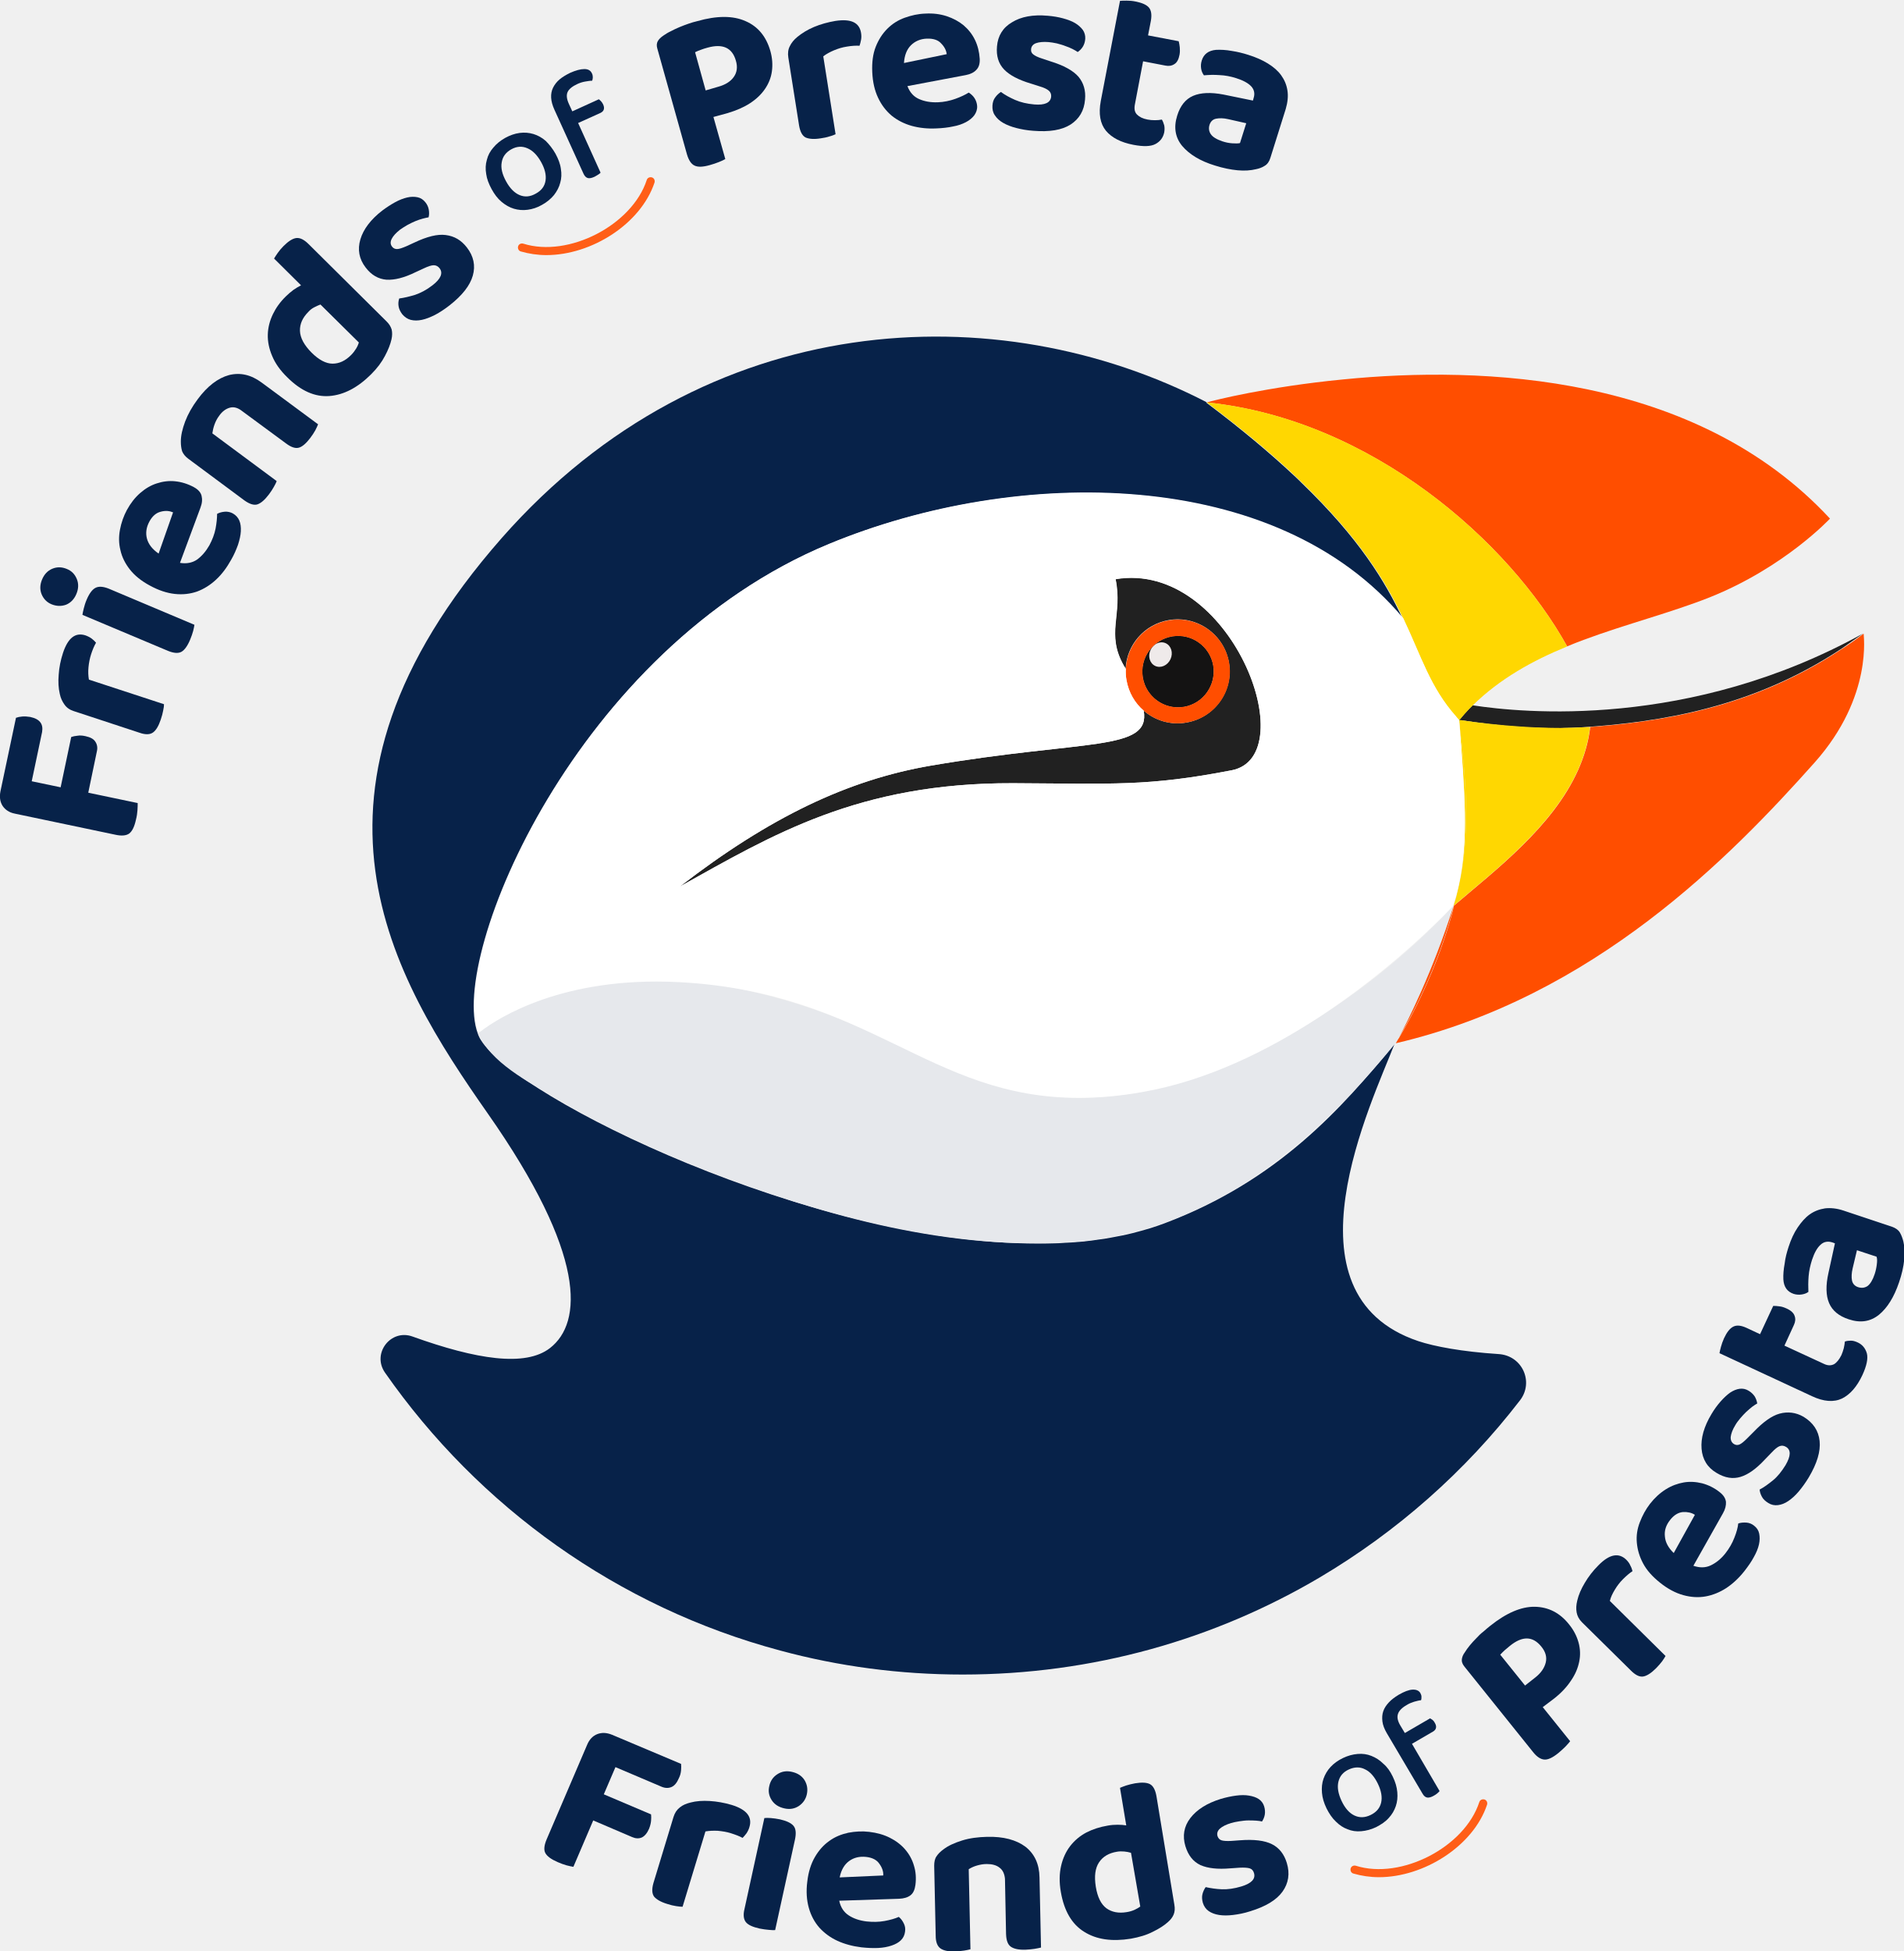
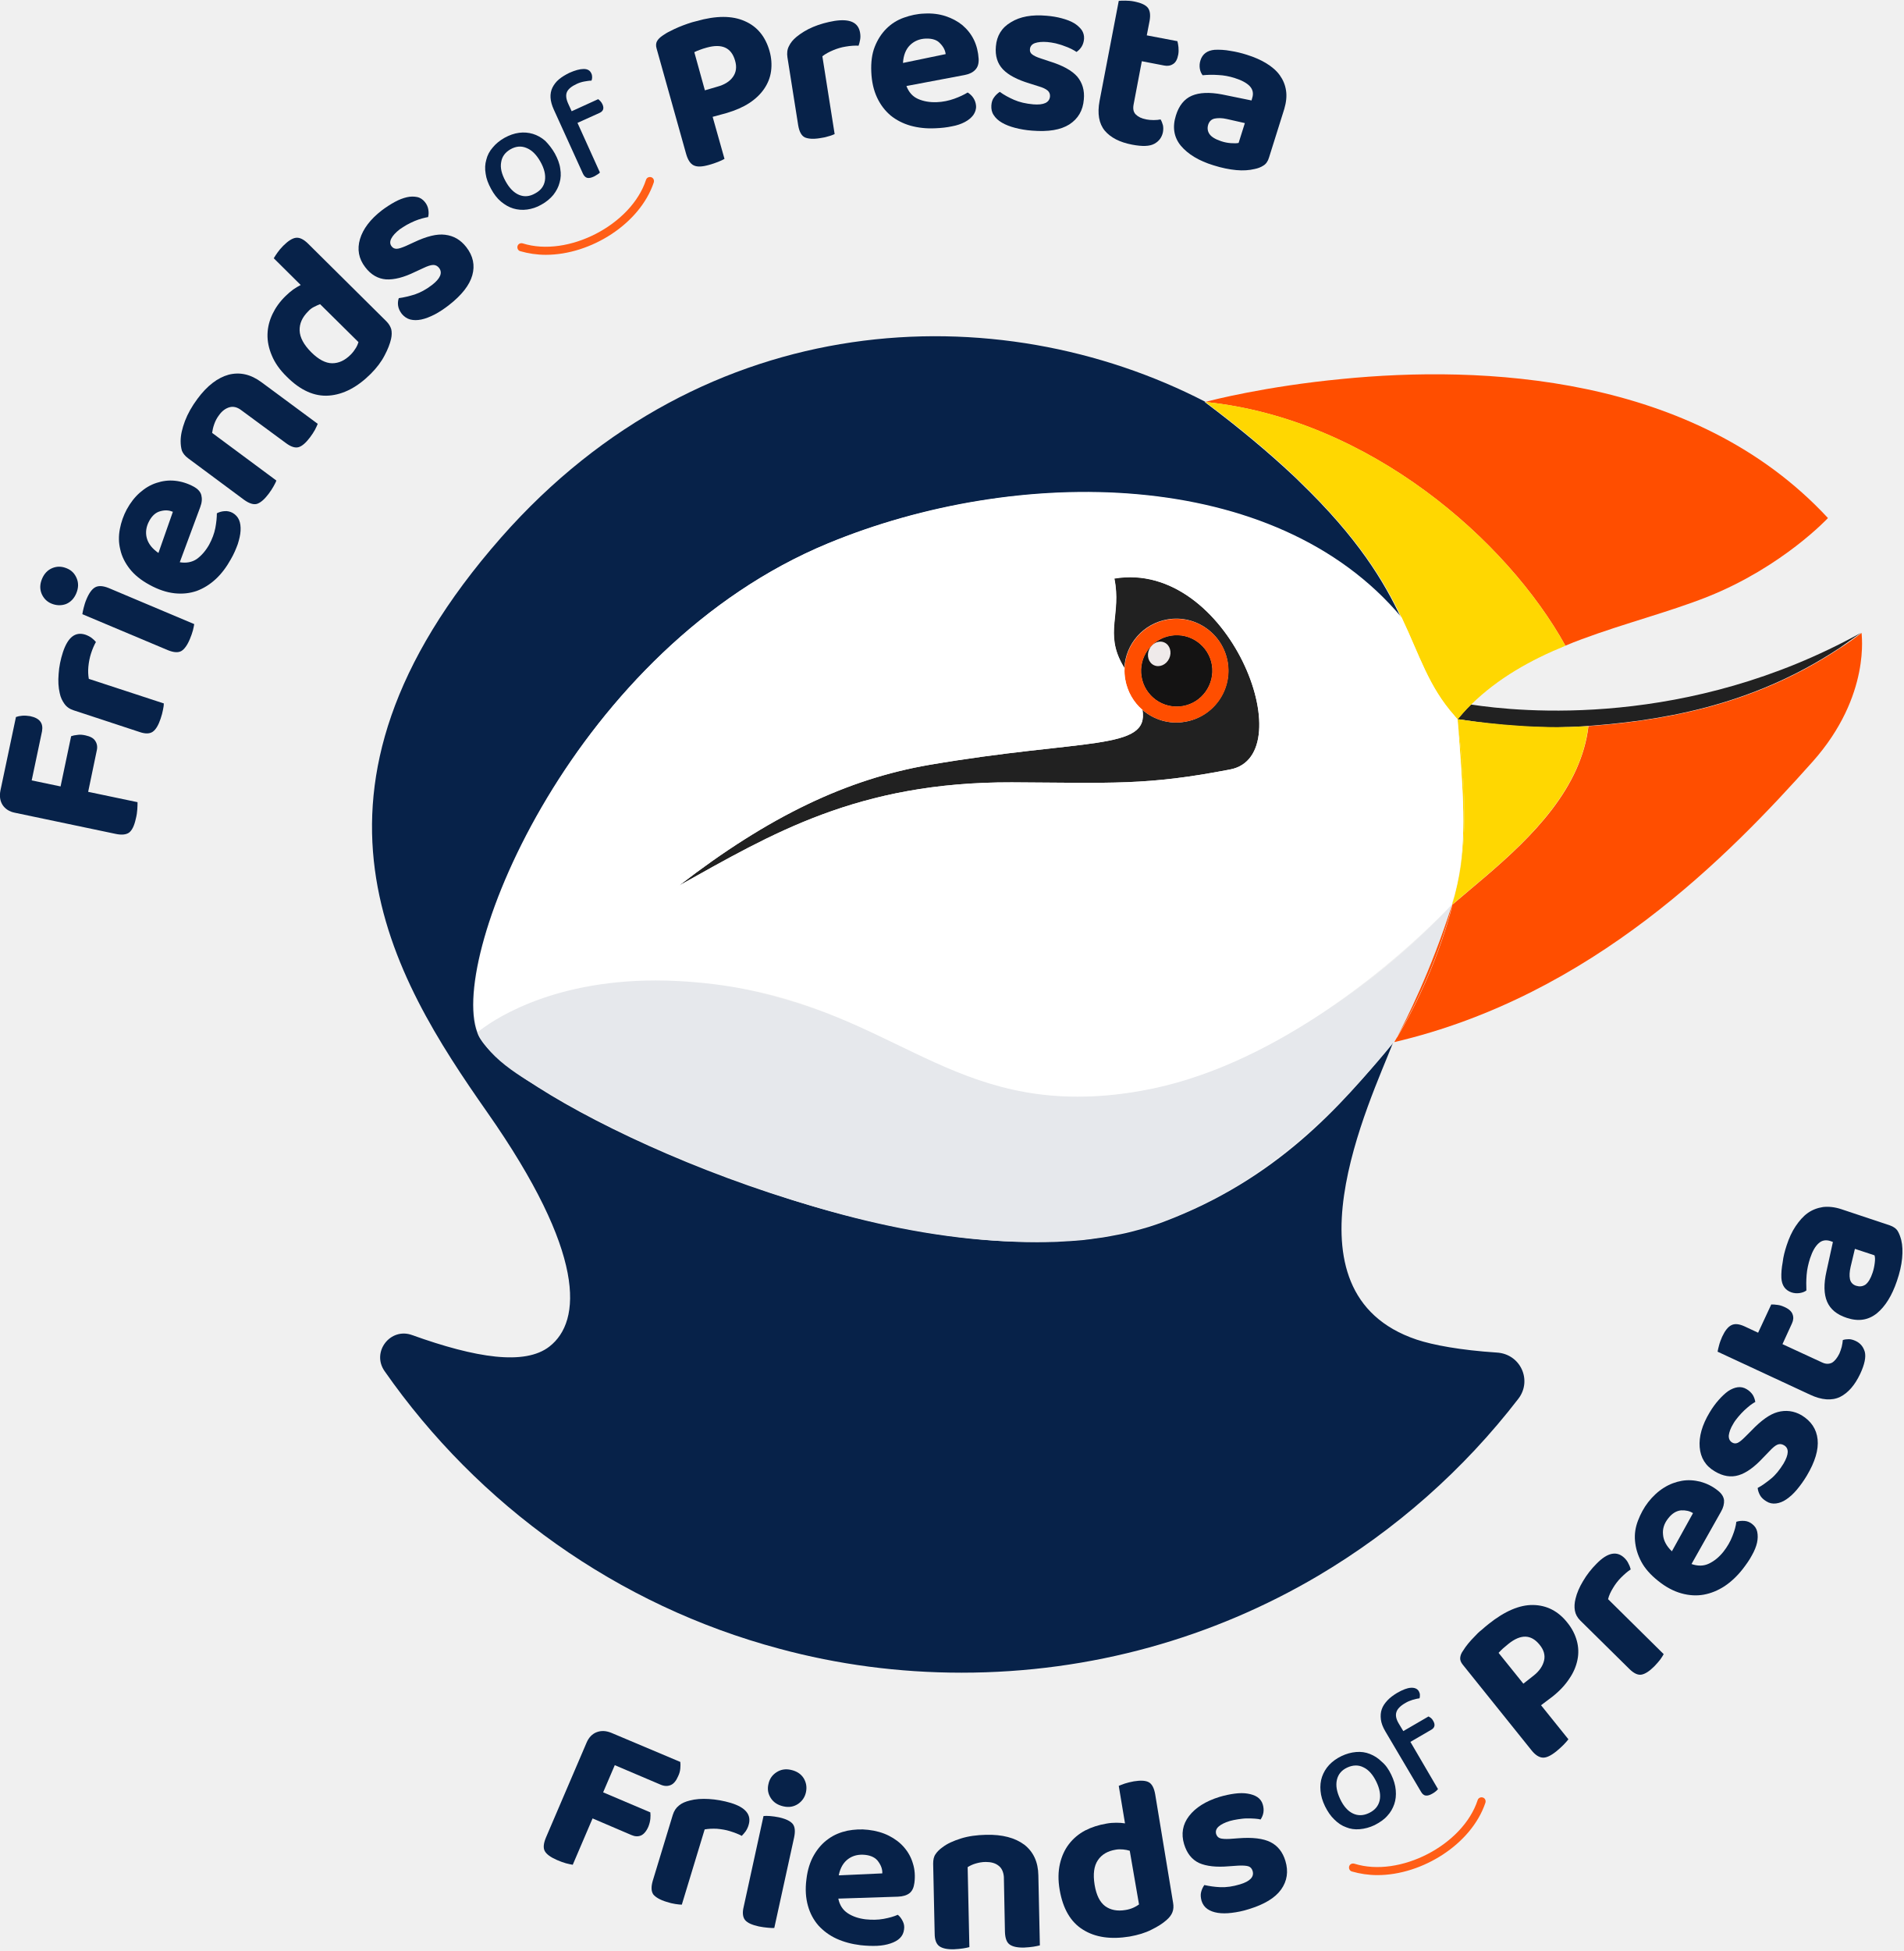
- <svg xmlns="http://www.w3.org/2000/svg" version="1.1" id="Calque_1" x="0px" y="0px" viewBox="0 0 882 904" enable-background="new 0 0 882 904" xml:space="preserve">
+ <svg xmlns="http://www.w3.org/2000/svg" version="1.1" id="Calque_1" x="0px" y="0px" viewBox="0 0 883 905" enable-background="new 0 0 883 905" xml:space="preserve">
  <path fill="#072249" d="M315.6,817.3c0.1,0.8,0.1,1.8,0,3c-0.1,1.2-0.4,2.4-1,3.6c-0.9,2.1-2,3.5-3.4,4.1c-1.4,0.6-2.9,0.6-4.6-0.1  l-21.4-9.1l-5.4,12.6l21.9,9.3c0.1,0.9,0.1,1.9,0,3c-0.1,1.1-0.4,2.3-0.9,3.6c-0.9,2.1-2.1,3.5-3.4,4.1c-1.4,0.6-2.9,0.5-4.5-0.2  l-18-7.7l-9.2,21.5c-0.8-0.1-1.9-0.4-3.2-0.7c-1.4-0.4-2.7-0.9-4.1-1.5c-3-1.3-4.9-2.7-5.7-4.2s-0.5-3.7,0.6-6.3l18.8-43.9  c1-2.4,2.6-4.1,4.7-4.9c2.1-0.8,4.3-0.7,6.8,0.3L315.6,817.3z" />
  <path fill="#072249" d="M316.3,883.5c-0.7,0-1.7-0.1-3-0.3c-1.3-0.2-2.6-0.5-4.1-1c-3-0.9-5-2.1-6.1-3.4c-1-1.4-1.1-3.5-0.3-6.3  l9.3-30.6c0.6-1.9,1.5-3.3,2.9-4.4c1.3-1.1,3-1.8,5-2.3c2.6-0.7,5.6-0.9,8.9-0.7c3.3,0.2,6.7,0.8,10.1,1.8c6.9,2.1,9.7,5.5,8.3,10.2  c-0.3,1.1-0.8,2.1-1.4,3c-0.6,0.8-1.2,1.5-1.8,2.1c-1.4-0.8-3.3-1.5-5.5-2.2c-1.9-0.6-3.9-0.9-6-1.1c-2.1-0.1-4,0-5.7,0.3  L316.3,883.5z" />
  <path fill="#072249" d="M359.2,894.3c-0.7,0.1-1.7,0-3-0.1s-2.6-0.3-4.2-0.6c-3.1-0.7-5.2-1.6-6.3-2.9s-1.4-3.4-0.7-6.2l9.2-42.1  c0.7-0.1,1.7-0.1,3,0c1.3,0.1,2.7,0.3,4.2,0.6c3.1,0.7,5.2,1.7,6.3,3s1.3,3.4,0.7,6.3L359.2,894.3z M356.5,827.5  c0.5-2.3,1.7-4.1,3.7-5.4c2-1.3,4.2-1.7,6.8-1.1c2.6,0.6,4.5,1.8,5.8,3.8c1.2,2,1.6,4.1,1.1,6.5c-0.5,2.4-1.8,4.2-3.7,5.5  c-2,1.3-4.2,1.7-6.8,1.1c-2.6-0.6-4.5-1.8-5.8-3.8C356.3,832.1,355.9,829.9,356.5,827.5z" />
  <path fill="#072249" d="M388.9,880.7c0.6,3,2.1,5.3,4.4,6.8c2.3,1.5,5,2.4,8.2,2.8c2.9,0.3,5.7,0.3,8.4-0.2s4.8-1.1,6.6-1.9  c1,0.8,1.7,1.8,2.3,3c0.6,1.2,0.8,2.4,0.6,3.8c-0.2,1.6-0.8,2.9-1.9,4c-1.1,1.1-2.6,1.9-4.4,2.5s-3.9,1-6.2,1.1  c-2.4,0.1-4.9,0-7.7-0.3c-4.1-0.5-7.8-1.5-11.1-3c-3.3-1.5-6.1-3.6-8.4-6.1c-2.2-2.5-3.9-5.6-4.9-9.2c-1-3.6-1.3-7.6-0.7-12.2  c0.5-4.4,1.7-8.2,3.5-11.3c1.8-3.1,4-5.6,6.7-7.5c2.6-1.9,5.6-3.1,8.8-3.8c3.2-0.6,6.4-0.8,9.7-0.4c3.5,0.4,6.7,1.3,9.5,2.7  c2.8,1.4,5.2,3.2,7.1,5.4c1.9,2.2,3.3,4.7,4.1,7.5c0.9,2.8,1.1,5.9,0.7,9c-0.3,2.2-1,3.8-2.3,4.8c-1.3,1-3.1,1.5-5.3,1.6  L388.9,880.7z M401.3,860.4c-3-0.3-5.6,0.3-7.8,1.9c-2.2,1.6-3.7,4.1-4.4,7.6l20.2-0.9c0.1-1.8-0.5-3.6-1.8-5.4  C406.3,861.8,404.2,860.7,401.3,860.4z" />
  <path fill="#072249" d="M463.2,865.4c-1.5-1.2-3.5-1.7-5.9-1.7c-1.7,0-3.2,0.3-4.6,0.7c-1.4,0.4-2.7,1-3.8,1.7l0.8,37.1  c-0.7,0.2-1.7,0.4-2.9,0.6c-1.3,0.2-2.6,0.3-4.2,0.4c-3.1,0.1-5.4-0.4-6.8-1.4c-1.4-1-2.2-2.9-2.2-5.9l-0.7-32.4  c0-1.8,0.3-3.3,1.1-4.4c0.7-1.1,1.8-2.2,3.2-3.2c2.2-1.7,5.1-3,8.6-4.1c3.5-1.1,7.4-1.6,11.6-1.7c7.6-0.2,13.5,1.4,17.8,4.6  c4.2,3.3,6.4,8,6.5,14.2l0.7,32.5c-0.8,0.2-1.8,0.4-3,0.6s-2.6,0.3-4.2,0.4c-3.1,0.1-5.4-0.4-6.8-1.4c-1.4-1-2.1-2.9-2.2-5.9  l-0.5-25.5C465.5,868.3,464.7,866.5,463.2,865.4z" />
  <path fill="#072249" d="M513.3,845.9c1.6-0.3,3.1-0.4,4.6-0.4c1.5,0,2.8,0.1,4,0.3l-2.9-17.4c0.7-0.3,1.7-0.7,2.9-1.1  c1.2-0.4,2.6-0.7,4.1-1c3.1-0.5,5.4-0.4,6.9,0.4c1.5,0.8,2.5,2.7,3,5.6l8.3,50.3c0.3,1.7,0.2,3.1-0.3,4.4c-0.5,1.3-1.4,2.5-2.8,3.7  c-1.7,1.5-4,3-6.9,4.4c-2.9,1.5-6.3,2.5-10.2,3.2c-8.7,1.4-15.9,0.4-21.6-3.2c-5.7-3.5-9.3-9.7-10.8-18.4c-0.8-4.5-0.7-8.6,0.1-12.1  c0.8-3.5,2.2-6.6,4.2-9.2c2-2.6,4.5-4.7,7.5-6.3C506.3,847.6,509.7,846.5,513.3,845.9z M524.1,858.5c-1-0.3-2-0.5-3.1-0.6  c-1.1-0.1-2.3-0.1-3.4,0.1c-3.7,0.6-6.5,2.2-8.3,4.9s-2.3,6.4-1.5,11.4c0.8,4.8,2.4,8,4.9,9.9c2.5,1.8,5.6,2.4,9.3,1.8  c1.4-0.2,2.7-0.6,3.8-1.1c1.1-0.5,1.9-1,2.6-1.5L524.1,858.5z" />
  <path fill="#072249" d="M596.3,863.2c1.5,4.9,0.8,9.4-2,13.3c-2.8,3.9-7.8,6.9-15,9.1c-2.8,0.9-5.4,1.4-7.9,1.7  c-2.4,0.3-4.6,0.3-6.5,0c-1.9-0.3-3.5-0.9-4.8-1.8s-2.2-2.2-2.7-3.8c-0.4-1.5-0.5-2.8-0.2-4c0.3-1.2,0.8-2.3,1.5-3.3  c2.3,0.5,4.8,0.9,7.5,1c2.7,0.1,5.7-0.3,9-1.3c4.7-1.4,6.7-3.5,5.9-6.2c-0.3-1.1-1-1.9-2-2.2c-1-0.3-2.6-0.4-4.7-0.3l-4.3,0.3  c-5.8,0.5-10.4,0-13.8-1.5c-3.4-1.6-5.7-4.5-7-8.8c-1.4-4.7-0.7-9.1,2.3-13c3-3.9,7.7-6.9,14.2-8.9c2.4-0.7,4.7-1.2,7-1.5  c2.2-0.3,4.3-0.3,6,0c1.8,0.3,3.3,0.8,4.5,1.6c1.2,0.8,2.1,2,2.5,3.4c0.4,1.3,0.5,2.6,0.3,3.8c-0.2,1.2-0.7,2.3-1.3,3.2  c-0.6-0.2-1.5-0.3-2.7-0.4c-1.2-0.1-2.4-0.1-3.7-0.1c-1.3,0-2.7,0.2-4.1,0.4c-1.4,0.2-2.7,0.5-3.8,0.8c-2.3,0.7-4.1,1.6-5.2,2.6  c-1.1,1-1.5,2.2-1.1,3.5c0.3,0.9,0.9,1.6,1.8,1.9c0.9,0.3,2.4,0.4,4.5,0.3l4.1-0.3c6.5-0.5,11.4,0.1,14.8,1.8  S595.1,859.2,596.3,863.2z" />
  <path fill="#072249" d="M645.4,823.2c1.2,2.5,1.9,4.8,2.1,7.2c0.2,2.3,0,4.5-0.7,6.5c-0.7,2-1.7,3.8-3.3,5.5c-1.5,1.7-3.5,3-5.8,4.2  c-2.3,1.1-4.6,1.7-6.9,1.9c-2.3,0.2-4.4-0.1-6.3-0.9c-2-0.7-3.8-1.9-5.5-3.6c-1.7-1.6-3.1-3.7-4.3-6.1c-1.2-2.5-1.9-4.8-2.1-7.2  c-0.2-2.3,0-4.5,0.7-6.5c0.7-2,1.8-3.9,3.3-5.5s3.4-3,5.7-4.1c2.3-1.1,4.5-1.7,6.8-1.9c2.3-0.2,4.4,0.1,6.4,0.9  c2,0.8,3.8,1.9,5.5,3.6C642.8,818.7,644.2,820.7,645.4,823.2z M625,819.9c-2.6,1.2-4.2,3.1-4.8,5.7c-0.6,2.6-0.1,5.5,1.5,8.9  c1.6,3.4,3.6,5.6,5.9,6.7c2.3,1.1,4.8,1.1,7.5-0.2c2.7-1.3,4.3-3.2,4.9-5.7c0.6-2.5,0.1-5.5-1.5-8.8c-1.6-3.3-3.6-5.6-6-6.7  C630.2,818.6,627.6,818.7,625,819.9z" />
  <path fill="#072249" d="M651,803l11.7-6.8c0.3,0.2,0.7,0.4,1.1,0.7c0.4,0.3,0.8,0.8,1.1,1.4c1,1.7,0.7,3.1-0.8,4l-9.8,5.7l12.8,21.9  c-0.2,0.3-0.6,0.6-1,1c-0.5,0.4-1,0.8-1.6,1.1c-1.2,0.7-2.2,1-3.1,0.9c-0.8-0.1-1.6-0.7-2.2-1.8L642.6,803c-1.1-1.9-1.8-3.7-2-5.4  c-0.2-1.7-0.1-3.3,0.4-4.7c0.5-1.5,1.4-2.8,2.6-4.1c1.2-1.3,2.7-2.4,4.5-3.5c2.6-1.5,4.7-2.3,6.4-2.4c1.7-0.1,3,0.4,3.7,1.6  c0.3,0.6,0.5,1.1,0.5,1.7c0,0.6,0,1.1-0.2,1.6c-1,0.1-2.1,0.4-3.2,0.7c-1.2,0.4-2.3,0.8-3.4,1.5c-2.3,1.3-3.7,2.8-4.1,4.2  c-0.5,1.5-0.1,3.3,1.1,5.3L651,803z" />
  <path fill="#072249" d="M714.9,791l12.7,15.8c-0.5,0.6-1.2,1.5-2.2,2.5c-1,1-2.1,2-3.3,3c-2.6,2.1-4.7,3.1-6.4,3  c-1.7-0.1-3.5-1.2-5.3-3.5l-31.8-39.6c-0.9-1.1-1.3-2.2-1.2-3.2c0.1-1.1,0.5-2.2,1.4-3.4c0.6-1,1.4-2.1,2.3-3.2  c0.9-1.1,1.9-2.2,3-3.3c1-1.1,2.1-2.2,3.3-3.1c1.1-1,2.2-1.9,3.2-2.7c7.4-5.9,14.3-8.9,20.6-8.8c6.3,0.1,11.7,2.8,16,8.3  c2.1,2.6,3.5,5.4,4.3,8.3s0.9,5.9,0.3,8.8c-0.6,3-1.8,5.9-3.8,8.8c-1.9,2.9-4.5,5.7-7.8,8.3L714.9,791z M711.4,777.3  c2.7-2.1,4.3-4.5,4.9-7c0.6-2.5-0.1-5-2.1-7.4c-3.9-4.8-8.7-5-14.5-0.3c-1,0.8-1.8,1.5-2.5,2.1c-0.7,0.6-1.3,1.3-2,2l11.5,14.3  L711.4,777.3z" />
  <path fill="#072249" d="M771.8,767.3c-0.3,0.6-0.9,1.5-1.6,2.5c-0.8,1-1.7,2.1-2.8,3.2c-2.2,2.2-4.2,3.5-5.9,3.8  c-1.7,0.3-3.6-0.6-5.7-2.7l-22.7-22.4c-1.4-1.4-2.2-2.9-2.5-4.6c-0.3-1.7-0.2-3.5,0.3-5.5c0.6-2.6,1.8-5.4,3.5-8.2  c1.7-2.9,3.8-5.6,6.3-8.1c5.1-5.2,9.4-6,12.9-2.6c0.8,0.8,1.5,1.7,1.9,2.7c0.5,0.9,0.8,1.8,1,2.6c-1.4,0.9-2.9,2.2-4.5,3.8  c-1.4,1.4-2.7,3.1-3.7,4.8c-1.1,1.8-1.9,3.5-2.3,5.2L771.8,767.3z" />
  <path fill="#072249" d="M784.7,725.5c2.9,1,5.6,1,8.1-0.2c2.5-1.2,4.7-3,6.7-5.5c1.8-2.3,3.2-4.7,4.2-7.3c1-2.5,1.6-4.7,1.8-6.6  c1.2-0.4,2.5-0.5,3.8-0.4c1.3,0.1,2.5,0.6,3.5,1.4c1.3,1,2.1,2.2,2.4,3.7c0.3,1.5,0.3,3.2-0.1,5c-0.4,1.8-1.2,3.8-2.4,5.9  c-1.1,2.1-2.6,4.2-4.3,6.4c-2.5,3.2-5.4,5.9-8.4,7.9c-3.1,2-6.3,3.3-9.6,3.9c-3.3,0.6-6.8,0.4-10.4-0.6c-3.6-1-7.2-2.9-10.8-5.8  c-3.5-2.8-6.1-5.7-7.8-8.9c-1.7-3.2-2.6-6.3-2.9-9.6s0.2-6.4,1.4-9.5s2.7-5.9,4.7-8.5c2.2-2.8,4.6-5,7.3-6.7  c2.7-1.7,5.5-2.7,8.3-3.2c2.9-0.5,5.7-0.3,8.6,0.4c2.9,0.8,5.6,2.1,8.1,4.1c1.8,1.4,2.7,2.9,2.9,4.5c0.1,1.6-0.3,3.4-1.4,5.3  L784.7,725.5z M773.9,704.3c-1.9,2.4-2.7,4.9-2.4,7.6c0.2,2.7,1.6,5.3,4.1,7.7l9.8-17.7c-1.5-1-3.4-1.4-5.5-1.3  C777.7,700.8,775.7,702,773.9,704.3z" />
  <path fill="#072249" d="M835.8,656.5c4.4,2.7,6.9,6.4,7.4,11.2c0.5,4.8-1.2,10.4-5,16.8c-1.5,2.5-3.1,4.7-4.7,6.6  c-1.6,1.9-3.2,3.3-4.8,4.4c-1.6,1.1-3.2,1.7-4.8,1.9c-1.6,0.2-3.1-0.1-4.5-1c-1.3-0.8-2.3-1.7-2.9-2.8c-0.6-1.1-1-2.2-1.1-3.4  c2.1-1.1,4.1-2.6,6.2-4.3c2.1-1.7,4-4.1,5.8-7c2.5-4.3,2.6-7.1,0.2-8.5c-1-0.6-2-0.7-3-0.3c-1,0.4-2.2,1.4-3.7,3l-3,3.1  c-4,4.3-7.7,7-11.3,8.1c-3.6,1.1-7.3,0.5-11.1-1.8c-4.3-2.5-6.6-6.3-7-11.2c-0.4-4.9,1.1-10.3,4.6-16.1c1.3-2.2,2.7-4.1,4.2-5.8  c1.5-1.7,3-3.1,4.4-4.1c1.5-1,3-1.6,4.4-1.8c1.5-0.2,2.9,0.1,4.2,0.9c1.2,0.7,2.1,1.6,2.8,2.6c0.6,1,1,2.1,1.2,3.3  c-0.6,0.3-1.3,0.8-2.3,1.5c-0.9,0.7-1.8,1.5-2.8,2.4c-0.9,0.9-1.9,1.9-2.8,3c-0.9,1.1-1.7,2.1-2.3,3.2c-1.3,2.1-1.9,3.9-2.1,5.4  c-0.1,1.5,0.4,2.6,1.5,3.3c0.8,0.5,1.7,0.6,2.6,0.2c0.9-0.4,2-1.3,3.5-2.8l2.9-2.9c4.5-4.7,8.5-7.6,12.2-8.6  S832.2,654.4,835.8,656.5z" />
  <path fill="#072249" d="M849.9,632.1c1.3-0.8,2.4-2.2,3.4-4.2c0.4-1,0.8-2,1.1-3.2c0.3-1.2,0.4-2.2,0.5-3.1c0.9-0.3,1.8-0.4,2.8-0.4  c1,0,2,0.3,3.1,0.8c2.2,1,3.6,2.7,4.3,5.1c0.6,2.4-0.1,5.8-2.1,10.1c-2.5,5.3-5.6,8.9-9.4,10.8c-3.8,1.8-8.5,1.5-14-1.1L796.8,627  c0.1-0.8,0.4-1.8,0.7-3c0.3-1.2,0.8-2.5,1.4-3.9c1.3-2.8,2.7-4.6,4.3-5.4c1.6-0.8,3.6-0.6,6.2,0.6l6.2,2.9l6.1-13.1  c0.8,0,1.7,0,2.9,0.2c1.1,0.1,2.2,0.5,3.3,1c2,0.9,3.3,2.1,3.7,3.4c0.5,1.3,0.4,2.7-0.3,4.2l-4.4,9.6l18.4,8.5  C847,632.8,848.5,632.8,849.9,632.1z" />
  <path fill="#072249" d="M828.8,577.8c1.1-3.4,2.5-6.5,4.2-9s3.5-4.6,5.6-6.1s4.5-2.4,7.1-2.8c2.6-0.3,5.5,0,8.5,1l22.5,7.5  c1.7,0.6,3,1.5,3.7,2.7c0.7,1.2,1.2,2.6,1.6,4.1c0.6,2.5,0.7,5.3,0.4,8.5c-0.3,3.2-1.1,6.7-2.4,10.5c-2.3,6.8-5.4,11.8-9.3,15  c-4,3.2-8.6,3.9-14,2.1c-4.6-1.5-7.6-4-9.1-7.5c-1.5-3.5-1.6-8.2-0.3-14l3-13.7l-1.1-0.4c-2.1-0.7-4-0.4-5.5,1c-1.6,1.4-2.9,3.7-4,7  c-0.8,2.5-1.4,5.1-1.6,7.7c-0.2,2.6-0.2,5-0.1,7.2c-0.8,0.6-1.8,1-3.1,1.2c-1.3,0.2-2.6,0.1-3.8-0.3c-2.9-1-4.5-3.2-4.7-6.7  c-0.1-2.2,0.1-4.6,0.6-7.3C827.3,582.8,828,580.3,828.8,577.8z M868.7,590.4c0.5-1.5,0.8-2.9,1-4.5c0.2-1.5,0.2-2.7-0.1-3.6l-9.1-3  l-2,8.4c-0.5,2.2-0.6,4.1-0.3,5.6c0.3,1.5,1.3,2.6,2.8,3.1c1.6,0.5,3,0.4,4.4-0.5C866.7,594.9,867.8,593.1,868.7,590.4z" />
  <path fill="#072249" d="M7.4,332.6c0.8-0.3,1.7-0.5,2.9-0.6c1.2-0.1,2.4,0,3.7,0.2c2.3,0.5,3.8,1.3,4.7,2.5c0.9,1.2,1.1,2.7,0.8,4.5  l-4.8,22.8l13.4,2.8l4.9-23.3c0.8-0.3,1.8-0.5,2.9-0.6c1.1-0.2,2.3-0.1,3.7,0.2c2.3,0.5,3.8,1.3,4.6,2.6c0.8,1.2,1.1,2.7,0.7,4.4  l-4,19.2l22.9,4.8c0,0.8,0,1.9-0.1,3.3c-0.1,1.4-0.3,2.9-0.7,4.4c-0.7,3.2-1.7,5.3-3.1,6.4c-1.4,1-3.5,1.2-6.3,0.6L6.9,377  c-2.6-0.5-4.5-1.8-5.7-3.6c-1.2-1.9-1.5-4.1-1-6.7L7.4,332.6z" />
  <path fill="#072249" d="M76,326.3c0,0.7-0.1,1.7-0.4,3c-0.2,1.2-0.6,2.6-1.1,4.1c-1,3-2.2,5-3.6,6c-1.4,1-3.5,1.1-6.3,0.1l-30.4-10  c-1.9-0.6-3.3-1.6-4.3-3c-1-1.4-1.8-3-2.2-5c-0.6-2.6-0.8-5.6-0.5-8.9c0.2-3.3,0.9-6.7,2-10.1c2.3-6.9,5.7-9.6,10.4-8.1  c1.1,0.4,2.1,0.9,2.9,1.5c0.8,0.6,1.5,1.3,2,1.9c-0.8,1.4-1.6,3.2-2.3,5.4c-0.6,1.9-1,3.9-1.2,6c-0.2,2.1-0.1,4,0.2,5.7L76,326.3z" />
  <path fill="#072249" d="M23.9,280c-2.2-0.9-3.7-2.5-4.6-4.6c-0.9-2.2-0.8-4.5,0.2-6.9c1-2.4,2.6-4.1,4.8-5c2.2-0.9,4.4-0.8,6.6,0.1  c2.3,0.9,3.8,2.5,4.7,4.7c0.9,2.2,0.8,4.5-0.2,6.9c-1,2.4-2.6,4.1-4.8,5C28.4,281,26.1,280.9,23.9,280z M90.1,289.5  c-0.1,0.7-0.3,1.7-0.6,2.9c-0.3,1.2-0.8,2.5-1.4,4c-1.2,2.9-2.6,4.8-4,5.6s-3.5,0.7-6.2-0.4l-39.7-16.7c0.1-0.7,0.3-1.7,0.6-2.9  c0.3-1.2,0.7-2.6,1.3-4c1.2-2.9,2.6-4.8,4.1-5.6c1.5-0.8,3.6-0.7,6.3,0.4L90.1,289.5z" />
  <path fill="#072249" d="M83.4,260.8c3,0.5,5.7,0,7.9-1.5c2.2-1.6,4.1-3.8,5.7-6.6c1.4-2.6,2.4-5.2,2.9-7.8c0.5-2.7,0.7-4.9,0.7-6.8  c1.1-0.6,2.3-0.9,3.6-1c1.3-0.1,2.6,0.2,3.7,0.8c1.4,0.8,2.4,1.9,3,3.3c0.6,1.4,0.8,3.1,0.7,5c-0.1,1.9-0.6,4-1.3,6.2  c-0.8,2.2-1.8,4.6-3.2,7c-2,3.6-4.3,6.7-7,9.2c-2.7,2.5-5.6,4.3-8.8,5.5c-3.2,1.1-6.6,1.5-10.3,1.1c-3.7-0.4-7.6-1.7-11.6-3.9  c-3.9-2.1-7-4.6-9.2-7.4c-2.2-2.8-3.7-5.8-4.4-9c-0.8-3.2-0.8-6.3-0.2-9.5c0.6-3.2,1.7-6.3,3.2-9.1c1.7-3.1,3.7-5.7,6.1-7.8  s4.9-3.6,7.7-4.5c2.7-0.9,5.6-1.3,8.5-1c3,0.3,5.9,1.2,8.7,2.7c2,1.1,3.2,2.4,3.6,4c0.4,1.6,0.3,3.4-0.5,5.5L83.4,260.8z   M69.2,241.7c-1.4,2.6-1.8,5.3-1.1,7.9c0.7,2.6,2.5,4.9,5.4,6.9l6.7-19.1c-1.7-0.7-3.5-0.9-5.7-0.3  C72.4,237.6,70.6,239.1,69.2,241.7z" />
  <path fill="#072249" d="M106.5,188.9c-1.8,0.5-3.5,1.7-4.9,3.7c-1,1.3-1.7,2.7-2.2,4.1c-0.5,1.4-0.8,2.7-1,4.1l29.8,22.1  c-0.2,0.7-0.7,1.6-1.3,2.7c-0.6,1.1-1.4,2.3-2.3,3.5c-1.9,2.5-3.6,4-5.3,4.6c-1.6,0.5-3.6-0.1-6-1.8l-26-19.3  c-1.5-1.1-2.4-2.3-2.9-3.5c-0.4-1.3-0.6-2.8-0.6-4.5c0-2.8,0.7-5.8,2-9.3c1.3-3.4,3.2-6.8,5.8-10.3c4.5-6.1,9.4-9.8,14.5-11.2  c5.2-1.3,10.2-0.2,15.2,3.5l26.1,19.3c-0.3,0.7-0.7,1.7-1.3,2.8c-0.6,1.1-1.4,2.3-2.3,3.5c-1.9,2.5-3.6,4-5.2,4.5s-3.6-0.1-6-1.9  l-20.5-15.1C110.2,188.9,108.3,188.4,106.5,188.9z" />
  <path fill="#072249" d="M132.5,137.3c1.1-1.1,2.3-2.1,3.5-3c1.2-0.8,2.3-1.5,3.5-2.1l-12.5-12.4c0.4-0.7,1-1.6,1.7-2.6  c0.7-1,1.6-2.1,2.7-3.2c2.2-2.2,4.2-3.5,5.9-3.7c1.7-0.2,3.6,0.7,5.7,2.8l36.2,35.9c1.2,1.2,1.9,2.4,2.3,3.7  c0.3,1.3,0.3,2.9-0.1,4.6c-0.5,2.2-1.5,4.8-3,7.6c-1.5,2.9-3.6,5.7-6.4,8.5c-6.2,6.2-12.7,9.6-19.4,10.1c-6.7,0.5-13.2-2.4-19.5-8.7  c-3.3-3.2-5.6-6.5-7-9.9c-1.4-3.3-2.1-6.6-2-9.9c0.1-3.3,0.9-6.4,2.4-9.5C127.8,142.8,129.8,139.9,132.5,137.3z M148.5,141.1  c-0.9,0.3-1.9,0.8-2.9,1.3c-1,0.5-1.9,1.2-2.7,2.1c-2.7,2.7-4,5.6-3.9,8.8c0.1,3.2,1.9,6.6,5.4,10.1c3.4,3.4,6.7,5.1,9.7,5.1  c3.1,0,5.9-1.3,8.6-4c1-1,1.8-2.1,2.4-3.1c0.6-1,1-2,1.2-2.7L148.5,141.1z" />
  <path fill="#072249" d="M216.3,114.6c3.2,4.1,4.1,8.5,2.8,13.1c-1.3,4.6-4.9,9.2-10.8,13.8c-2.3,1.8-4.6,3.3-6.7,4.4  c-2.2,1.1-4.2,1.9-6.1,2.3c-1.9,0.4-3.6,0.4-5.2,0c-1.5-0.4-2.8-1.3-3.9-2.6c-0.9-1.2-1.5-2.4-1.7-3.7c-0.2-1.2-0.1-2.4,0.3-3.6  c2.3-0.3,4.8-0.9,7.4-1.7c2.6-0.9,5.3-2.3,8-4.4c3.9-3,5-5.7,3.3-7.9c-0.7-0.9-1.6-1.4-2.7-1.4c-1.1,0-2.6,0.5-4.5,1.4l-3.9,1.8  c-5.3,2.6-9.7,3.7-13.5,3.5c-3.7-0.3-7-2.1-9.7-5.7c-3-3.9-3.8-8.3-2.4-13c1.4-4.7,4.8-9.2,10.1-13.3c2-1.5,4-2.8,6-3.9  c2-1.1,3.9-1.8,5.6-2.2c1.7-0.4,3.3-0.4,4.8-0.1s2.6,1.1,3.6,2.3c0.9,1.1,1.4,2.3,1.6,3.5c0.2,1.2,0.2,2.4-0.1,3.5  c-0.7,0.1-1.5,0.3-2.7,0.6c-1.1,0.3-2.3,0.7-3.5,1.2c-1.2,0.5-2.4,1.1-3.7,1.8c-1.2,0.7-2.3,1.4-3.3,2.1c-1.9,1.5-3.2,2.9-3.9,4.3  c-0.7,1.4-0.6,2.6,0.2,3.6c0.6,0.8,1.4,1.1,2.3,1.1c1,0,2.4-0.5,4.3-1.3l3.7-1.7c5.9-2.8,10.7-4,14.5-3.5  C210.6,109.4,213.7,111.3,216.3,114.6z" />
  <path fill="#072249" d="M257.4,71.2c1.3,2.4,2.2,4.7,2.5,7c0.4,2.3,0.3,4.5-0.3,6.5c-0.5,2-1.5,3.9-2.9,5.7  c-1.4,1.7-3.3,3.3-5.5,4.5c-2.2,1.3-4.5,2-6.7,2.3c-2.2,0.3-4.4,0.1-6.4-0.5c-2-0.6-3.9-1.7-5.7-3.2c-1.8-1.5-3.3-3.5-4.6-5.9  c-1.3-2.4-2.2-4.7-2.5-7c-0.4-2.3-0.3-4.5,0.3-6.5c0.5-2.1,1.5-4,3-5.7c1.4-1.7,3.2-3.2,5.5-4.5c2.2-1.2,4.4-2,6.7-2.3  c2.2-0.3,4.4-0.1,6.4,0.5c2,0.6,4,1.7,5.7,3.2C254.5,66.9,256.1,68.9,257.4,71.2z M236.9,69.2c-2.5,1.4-4,3.4-4.4,6  c-0.5,2.6,0.2,5.5,2,8.8c1.8,3.3,3.9,5.4,6.3,6.4c2.4,1,4.9,0.8,7.5-0.7c2.6-1.4,4.1-3.4,4.5-6c0.4-2.6-0.3-5.5-2.1-8.7  c-1.8-3.2-3.9-5.3-6.3-6.3C241.9,67.6,239.4,67.8,236.9,69.2z" />
  <path fill="#072249" d="M265.2,51.6l12.3-5.6c0.3,0.2,0.6,0.5,1,0.9c0.4,0.4,0.7,0.9,1,1.5c0.8,1.8,0.4,3.1-1.2,3.9l-10.4,4.7  L278.3,80c-0.2,0.3-0.6,0.6-1.1,0.9s-1.1,0.7-1.7,1c-1.3,0.6-2.3,0.8-3.1,0.6c-0.8-0.2-1.5-0.9-2-2l-13.5-29.7  c-0.9-2-1.4-3.8-1.5-5.5c-0.1-1.7,0.2-3.3,0.9-4.7c0.7-1.4,1.7-2.7,3-3.8c1.3-1.1,3-2.1,4.8-3c2.7-1.2,4.9-1.8,6.7-1.8  c1.8,0,2.9,0.7,3.5,2c0.3,0.6,0.4,1.2,0.4,1.8c0,0.6-0.1,1.1-0.3,1.6c-1,0-2.1,0.2-3.3,0.4c-1.2,0.2-2.4,0.6-3.5,1.1  c-2.4,1.1-4,2.4-4.6,3.8c-0.6,1.4-0.4,3.2,0.6,5.4L265.2,51.6z" />
  <path fill="#072249" d="M330.6,54.2l5.5,19.5c-0.7,0.4-1.7,0.9-3,1.4c-1.3,0.5-2.7,1-4.2,1.4c-3.2,0.9-5.5,1-7.1,0.2  c-1.5-0.7-2.7-2.5-3.5-5.3l-13.7-48.9c-0.4-1.3-0.3-2.5,0.2-3.4c0.5-0.9,1.4-1.8,2.6-2.6c1-0.7,2.1-1.4,3.4-2c1.3-0.7,2.6-1.3,4-1.9  c1.4-0.6,2.8-1.1,4.2-1.6c1.4-0.5,2.8-0.9,4.1-1.2c9.1-2.6,16.6-2.6,22.4,0c5.8,2.5,9.6,7.2,11.5,13.9c0.9,3.2,1.1,6.3,0.7,9.3  c-0.4,3-1.5,5.7-3.2,8.2c-1.7,2.5-4,4.7-6.9,6.6c-2.9,1.9-6.4,3.4-10.4,4.6L330.6,54.2z M332.8,40.2c3.3-0.9,5.7-2.4,7.2-4.5  c1.5-2.1,1.9-4.6,1-7.6c-1.7-6-6.1-8-13.2-6c-1.2,0.3-2.3,0.7-3.1,1c-0.9,0.3-1.8,0.7-2.6,1.1l4.9,17.7L332.8,40.2z" />
  <path fill="#072249" d="M387.2,62.2c-0.7,0.3-1.6,0.7-2.8,1c-1.2,0.4-2.6,0.7-4.1,0.9c-3.1,0.5-5.4,0.3-7-0.4  c-1.5-0.8-2.5-2.6-3-5.5l-5-31.6c-0.3-1.9-0.1-3.7,0.7-5.2c0.7-1.5,1.9-3,3.5-4.3c2.1-1.7,4.6-3.3,7.7-4.6s6.4-2.2,9.9-2.8  c7.2-1.1,11.1,0.7,11.9,5.5c0.2,1.2,0.2,2.3,0,3.3c-0.2,1-0.4,1.9-0.7,2.7c-1.6-0.1-3.6,0-5.9,0.4c-2,0.3-4,0.9-5.9,1.7  c-1.9,0.8-3.6,1.7-5,2.8L387.2,62.2z" />
  <path fill="#072249" d="M420.5,39.9c1.1,2.9,2.9,4.9,5.4,6c2.5,1.1,5.3,1.6,8.6,1.5c2.9-0.1,5.7-0.7,8.2-1.6  c2.5-0.9,4.6-1.9,6.2-2.9c1.1,0.7,2,1.5,2.7,2.6c0.7,1.1,1.1,2.3,1.2,3.6c0.1,1.6-0.4,3-1.3,4.3c-0.9,1.2-2.2,2.3-3.9,3.2  c-1.7,0.9-3.7,1.6-6,2c-2.3,0.5-4.9,0.8-7.7,0.9c-4.1,0.2-7.9-0.2-11.5-1.2c-3.5-1-6.6-2.6-9.2-4.7c-2.6-2.2-4.7-4.9-6.3-8.3  c-1.6-3.4-2.5-7.3-2.7-11.9c-0.2-4.5,0.3-8.4,1.6-11.7c1.3-3.3,3.1-6.1,5.4-8.4c2.3-2.3,5-4,8.1-5.1c3.1-1.1,6.2-1.8,9.5-1.9  c3.6-0.2,6.8,0.2,9.9,1.2c3,1,5.6,2.4,7.8,4.2c2.2,1.9,4,4.1,5.3,6.8c1.3,2.7,2,5.6,2.2,8.8c0.1,2.2-0.4,3.9-1.6,5.1  c-1.1,1.2-2.8,2-4.9,2.4L420.5,39.9z M429.5,17.9c-3,0.1-5.5,1.2-7.4,3.1c-1.9,1.9-3,4.7-3.2,8.2l19.8-4.1c-0.2-1.8-1.1-3.5-2.6-5  C434.7,18.5,432.4,17.8,429.5,17.9z" />
  <path fill="#072249" d="M502.8,46.1c-0.4,5.2-2.7,9-6.7,11.6c-4.1,2.6-9.8,3.5-17.3,2.9c-2.9-0.2-5.6-0.7-7.9-1.3s-4.4-1.4-6.1-2.4  c-1.7-1-2.9-2.1-3.8-3.5c-0.9-1.3-1.2-2.8-1.1-4.5c0.1-1.5,0.5-2.8,1.3-3.8c0.7-1,1.6-1.8,2.6-2.5c1.9,1.4,4.1,2.6,6.6,3.7  c2.5,1.1,5.5,1.8,8.9,2.1c4.9,0.4,7.5-0.8,7.8-3.6c0.1-1.2-0.3-2.1-1.1-2.8s-2.2-1.4-4.3-2l-4.1-1.3c-5.6-1.7-9.7-3.8-12.3-6.5  c-2.6-2.7-3.7-6.3-3.3-10.7c0.4-4.9,2.7-8.7,7-11.2c4.2-2.6,9.7-3.6,16.5-3c2.5,0.2,4.9,0.6,7.1,1.2c2.2,0.6,4.1,1.3,5.6,2.2  c1.5,0.9,2.7,2,3.6,3.2c0.8,1.2,1.2,2.6,1.1,4.1c-0.1,1.4-0.5,2.6-1.1,3.6c-0.6,1-1.5,1.9-2.4,2.5c-0.5-0.4-1.3-0.8-2.4-1.4  c-1-0.5-2.2-1-3.4-1.4c-1.2-0.5-2.5-0.8-3.9-1.2c-1.4-0.3-2.7-0.5-3.8-0.6c-2.4-0.2-4.4,0-5.8,0.5c-1.4,0.5-2.2,1.5-2.3,2.8  c-0.1,1,0.2,1.8,1,2.4c0.7,0.6,2.1,1.3,4,1.9l3.9,1.3c6.2,1.9,10.6,4.3,13.1,7.2C502.1,38.4,503.2,41.9,502.8,46.1z" />
  <path fill="#072249" d="M526.9,53.1c1.1,1.1,2.7,1.9,4.9,2.3c1,0.2,2.1,0.3,3.4,0.3c1.2,0,2.3-0.1,3.2-0.3c0.5,0.8,0.8,1.7,1.1,2.7  c0.2,1,0.2,2,0,3.2c-0.5,2.4-1.8,4.2-4,5.4c-2.2,1.2-5.6,1.3-10.3,0.4c-5.8-1.1-10-3.3-12.7-6.5c-2.7-3.3-3.5-7.9-2.4-13.8L519,0.4  c0.8-0.1,1.8-0.1,3.1-0.1c1.3,0,2.6,0.1,4.1,0.4c3,0.6,5.1,1.5,6.2,2.8c1.1,1.3,1.4,3.4,0.9,6.2l-1.3,6.7l14.2,2.7  c0.2,0.8,0.4,1.7,0.5,2.8c0.1,1.1,0.1,2.3-0.1,3.4c-0.4,2.2-1.2,3.7-2.4,4.4c-1.2,0.8-2.6,1-4.1,0.7l-10.4-2l-3.8,20  C525.5,50.5,525.8,52,526.9,53.1z" />
  <path fill="#072249" d="M578.4,25.4c3.5,1.1,6.5,2.4,9.1,4c2.6,1.6,4.7,3.4,6.2,5.5c1.5,2.1,2.5,4.4,2.9,7.1  c0.4,2.6,0.1,5.4-0.8,8.5l-7.1,22.6c-0.5,1.7-1.4,3-2.6,3.7c-1.2,0.8-2.6,1.3-4.1,1.6c-2.5,0.6-5.3,0.8-8.5,0.5  c-3.2-0.3-6.7-1-10.5-2.2c-6.9-2.1-11.9-5.2-15.2-9.1c-3.2-3.9-4-8.6-2.3-14c1.4-4.6,3.9-7.7,7.4-9.2c3.5-1.5,8.2-1.7,14-0.6  l13.7,2.8l0.3-1.1c0.7-2.1,0.3-4-1.1-5.5c-1.4-1.5-3.8-2.8-7-3.8c-2.5-0.8-5.1-1.3-7.7-1.4c-2.6-0.2-5-0.1-7.2,0.1  c-0.6-0.8-1.1-1.8-1.3-3.1c-0.2-1.3-0.1-2.5,0.3-3.8c0.9-2.9,3.1-4.6,6.6-4.9c2.2-0.1,4.6,0,7.3,0.5C573.4,24,575.9,24.6,578.4,25.4  z M566.5,65.5c1.5,0.5,3,0.8,4.5,0.9c1.5,0.1,2.7,0.1,3.6-0.1l2.9-9.2l-8.4-1.9c-2.2-0.5-4.1-0.5-5.6-0.2s-2.5,1.3-3,2.8  c-0.5,1.6-0.3,3.1,0.6,4.4S563.8,64.6,566.5,65.5z" />
  <path fill="#072249" d="M704.4,648.8c-25.4,33-57,60.9-93,82.2c-48.5,28.6-104.9,44.9-165.3,44.9c-29.2,0-57.5-3.8-84.5-11.1  c-75.3-20.1-139.8-66.6-183.2-128.8c-6.2-8.9,2.7-20.4,12.8-16.7c29.5,10.6,52.3,14.2,63.7,5.3c15-11.7,17.1-43.1-28.9-108.7  c-43.9-62.7-97.2-148.6,6.5-266.6c94.7-107.6,230.2-112.8,326.7-62.9c-0.2,0-0.3,0.1-0.3,0.1c16.4,12.3,29.8,23.6,40.9,34  c1.1,1,2.2,2.1,3.2,3.1c27,26,39,46.1,47,63.1c-58.8-70.4-178.6-70.7-266.1-34.5c-116.9,48.4-176,190.6-162.5,226.7  c0.4,1.2,0.9,2.2,1.5,3.1c16.7,26.8,153,94.2,257.8,94.2c2.7,0,5.4,0,8-0.1c1.3,0,2.6-0.1,3.9-0.2c0,0,0,0,0,0  c1.3-0.1,2.6-0.1,3.9-0.2c0,0,0,0,0,0c1.3-0.1,2.6-0.2,3.9-0.3c1.3-0.1,2.6-0.2,3.8-0.4c1.3-0.1,2.5-0.3,3.8-0.5  c1.2-0.2,2.5-0.3,3.7-0.5c1.1-0.2,2.3-0.4,3.4-0.6c3.3-0.6,6.5-1.2,9.6-2c2.8-0.7,5.6-1.5,8.3-2.3c2.3-0.7,4.5-1.5,6.7-2.3  c52.5-19.8,82.1-53.3,106.3-82.9v0c0.1-0.1,0.2-0.3,0.3-0.4c-10.5,27.2-53.9,116.1,10.9,137.9c7.5,2.5,20.3,4.9,37.1,6  C705.4,628,710.9,640.3,704.4,648.8z" />
  <path fill="#072249" d="M559.6,186.5c-0.2,0-0.4,0-0.5,0c0,0,0.1,0,0.3-0.1C559.4,186.4,559.5,186.4,559.6,186.5z" />
  <g>
    <path fill="#E6E8EC" d="M673.6,419.6c-4.3,21.5-14.5,42.7-25.6,61.4c-0.2,0.7-2.2,3.7-1.6,2.7v0c-38.3,46.8-86.7,87.4-149.6,91.8   c-1.3,0-2.6,0.1-3.9,0.2c-57.2,3.1-115.7-13.6-168.4-34.6c-23.2-9.2-46-19.8-67.5-32.6c-11.4-6.8-30.3-16.4-35.3-29.9   c48.9-39.7,127-25.3,179.2-1.4c27.4,12.5,53.7,27.4,84.2,30.6c40,4.2,79.2-8.7,113.4-28.7C625.9,463.3,651.9,442.9,673.6,419.6z" />
  </g>
  <path fill="#212121" d="M863.4,293.5l-10.2,7.2c-0.1,0-0.1,0.1-0.2,0.1c-40.9,27-83.3,33.8-119.9,36.2c-0.1,0-0.1,0-0.2,0  c-26.7,1.7-50.4-2.6-55.9-3.3c-0.1,0-0.2,0-0.2,0c-0.1,0-0.3,0-0.4,0c-0.1,0-0.2,0-0.3,0c0,0,0,0,0,0l0,0v0c0.4-0.5,0.8-1,1.3-1.5  c0.4-0.5,0.8-0.9,1.2-1.4c1.2-1.4,2.5-2.7,3.8-4c0,0,0,0,0,0C705.1,330.3,782.9,338.1,863.4,293.5z" />
  <g>
    <path fill="#FF4E00" d="M848,240.3c0,0-21,22.6-55.8,36.5c-17.9,7.1-38.5,12.3-58.4,19.7c-2.6,1-5.1,1.9-7.6,3   c-26.9-48.6-90.6-105-166.6-113h0c-0.2,0-0.4,0-0.5,0c0,0,0.1,0,0.3-0.1c2.8-0.8,27.8-7.2,63.1-10.6   C686.9,169.4,785.9,173.3,848,240.3z" />
  </g>
  <g>
    <path fill="#FF4E00" d="M840.9,353.3c-38.7,43.4-102.1,108.6-194.1,130.1c0,0,0.4-0.7,1.1-1.9c0.1-0.1,0.1-0.2,0.2-0.3   c0,0,0-0.1,0.1-0.1c4-6.8,7.5-13.4,10.4-19.6c7.5-15.8,11.7-29,13.7-36.1c1-3.4,1.4-5.5,1.4-5.7c0,0,0,0,0,0   c19.1-16.4,45.8-36.5,57.6-62.9c2.8-6.3,4.8-12.9,5.6-19.9c-1.2,0.1-2.4,0.1-3.6,0.2c36.6-2.4,79-9.2,119.9-36.2   c0.1,0,0.1-0.1,0.2-0.1c3.4-2.2,6.8-4.6,10.2-7.2C863.4,293.5,868.3,322.5,840.9,353.3z" />
    <path fill="#FF4E00" d="M675.8,411.3c-0.6,2.8-1.4,5.5-2.2,8.3c0,0,0,0,0,0c0,0.2-0.5,2.3-1.4,5.7c-2,7.1-6.2,20.3-13.7,36.1   c-2.9,6.2-6.4,12.8-10.4,19.6c3.9-7.2,15.8-30.6,25.5-61.3c0.1-0.4,0.3-0.9,0.4-1.3C674.6,416.1,675.3,413.7,675.8,411.3z" />
  </g>
  <g>
    <path fill="#FFD701" d="M736.8,336.9c-0.8,7-2.8,13.6-5.6,19.9c-11.8,26.3-38.5,46.5-57.6,62.9c0.9-2.8,1.6-5.5,2.2-8.3   c0.1-0.4,0.2-0.8,0.3-1.3c5-22.3,3.6-47.6,0-76.4c0,0,0,0,0,0c0.1,0,0.2,0,0.3,0c0.1,0,0.2,0,0.4,0c0.1,0,0.2,0,0.2,0   c5.5,0.8,29.2,5,55.9,3.3c0.1,0,0.1,0,0.2,0C734.3,337,735.6,336.9,736.8,336.9z" />
    <path fill="#FFD701" d="M676.1,410.1c4.5-21.1,2.7-42.8,0-76.4C679.7,362.4,681.1,387.7,676.1,410.1z" />
    <path fill="#FFD701" d="M732.9,337.1c-26.7,1.7-50.4-2.6-55.9-3.3C682.6,334.4,707.5,338.2,732.9,337.1z" />
  </g>
  <g>
    <path fill="#FFD701" d="M726.2,299.5c-0.1,0-0.1,0.1-0.2,0.1c-15.9,6.5-31,14.9-43.5,27.2c-1.3,1.3-2.6,2.6-3.8,4   c-0.4,0.5-0.8,0.9-1.2,1.4c-0.4,0.5-0.8,1-1.3,1.5h0c-0.3-0.3-0.6-0.6-0.9-0.9c-0.2-0.2-0.4-0.4-0.5-0.6   c-12.1-13.6-16.1-27.8-24.5-45.5c-8-17-20.1-37.1-47-63.1c-1-1-2.1-2-3.2-3.1c-11-10.4-24.4-21.6-40.9-34c0.2,0,0.3,0,0.5,0h0   C635.5,194.4,699.3,250.9,726.2,299.5z" />
    <path fill="#FFD701" d="M726.2,299.5c-15.9,6.5-31.2,14.9-43.7,27.2c-1.3,1.3-2.6,2.6-3.8,4c1.2-1.4,2.5-2.7,3.8-4   c12.5-12.4,27.6-20.7,43.5-27.2C726,299.5,726.1,299.5,726.2,299.5C726.2,299.5,726.2,299.5,726.2,299.5z" />
  </g>
  <path fill="#212121" d="M548.6,327.5c-9,1.5-17.5-4.6-19-13.6c-1.5-9,4.6-17.5,13.6-19c9-1.5,17.5,4.6,19,13.6  C563.6,317.4,557.6,326,548.6,327.5z" />
  <path fill="#212121" d="M570.8,356.9c-39.1,7.6-55.2,6.2-101.4,6c-71.7-0.2-111.5,24-154.4,47.9c41.7-32.2,77.9-49.4,116.1-56  c72-12.3,102.1-6.5,98.9-25.5c5.2,4.5,12.4,6.8,19.7,5.5c13.1-2.2,22-14.6,19.8-27.7c-2.2-13.1-14.7-22-27.8-19.8  c-11.4,1.9-19.6,11.5-20.1,22.6c-0.2-0.5-0.5-0.9-0.8-1.4c-8.6-15-0.5-23.6-3.9-40.2C570.2,259.5,604.5,350.3,570.8,356.9z" />
  <path fill="#141313" d="M548.6,327.5c-9,1.5-17.5-4.6-19-13.6c-1.5-9,4.6-17.5,13.6-19c9-1.5,17.5,4.6,19,13.6  C563.6,317.4,557.6,326,548.6,327.5z" />
  <ellipse transform="matrix(0.4191 -0.9079 0.9079 0.4191 37.0125 664.4647)" fill="#EFEAEA" cx="537.8" cy="303.3" rx="5.8" ry="5.1" />
  <g>
    <path fill="#FF4E00" d="M569.6,307.2c-2.2-13.1-14.7-22-27.8-19.8c-11.4,1.9-19.6,11.5-20.1,22.6v0c0,0,0,0,0,0   c-0.1,1.7,0,3.4,0.3,5.1c1,5.8,3.9,10.7,8,14.2l0,0c5.2,4.5,12.4,6.8,19.7,5.5C562.9,332.7,571.8,320.3,569.6,307.2z M548.6,327.5   c-9,1.5-17.5-4.6-19-13.6c-1.5-9,4.6-17.5,13.6-19c9-1.5,17.5,4.6,19,13.6C563.6,317.4,557.6,326,548.6,327.5z" />
    <path fill="#FFFFFF" d="M676.2,333.6L676.2,333.6L676.2,333.6L676.2,333.6c-0.3-0.3-0.6-0.6-0.9-1c-0.2-0.2-0.4-0.4-0.5-0.6   c-12.1-13.6-16.1-27.8-24.5-45.5c-58.8-70.4-178.6-70.7-266.1-34.5c-116.9,48.4-176,190.6-162.5,226.7c5.3-4.3,32.2-23.9,82.5-23.9   c3.5,0,7.2,0.1,10.9,0.3c88,4.8,115.2,53.6,184.8,53.6c9,0,18.8-0.8,29.4-2.7c59.7-10.3,113.1-56.1,134.4-76.6   c4.6-4.4,7.8-7.7,9.1-9.1c0.3-0.3,0.5-0.6,0.6-0.7l0,0c0.1-0.4,0.3-0.9,0.4-1.3c0.7-2.3,1.4-4.7,1.9-7.1c0.1-0.4,0.2-0.8,0.3-1.3   C680.6,389,678.8,367.3,676.2,333.6z M570.8,356.9c-39.1,7.6-55.2,6.2-101.4,6c-71.7-0.2-111.5,24-154.4,47.9   c41.7-32.2,77.9-49.4,116.1-56c72-12.3,102.1-6.5,98.9-25.5l0,0c-4.1-3.5-7-8.5-8-14.2c-0.3-1.7-0.4-3.4-0.3-5.1c0,0,0,0,0,0v0   c-0.2-0.5-0.5-0.9-0.8-1.4c-8.6-15-0.5-23.6-3.9-40.2C570.2,259.5,604.5,350.3,570.8,356.9z" />
  </g>
  <path fill="#FF5E17" d="M253.2,118.2c-4.1,0-8.1-0.6-11.9-1.7c-1-0.3-1.5-1.4-1.2-2.4s1.4-1.5,2.4-1.2c21,6.6,50.4-8.6,57.2-29.5  c0.3-1,1.4-1.5,2.4-1.2c1,0.3,1.5,1.4,1.2,2.4C296.9,103.8,274.1,118.2,253.2,118.2z" />
  <path fill="#FF5E17" d="M639,869.8c-4.1,0-8.1-0.6-11.9-1.7c-1-0.3-1.5-1.4-1.2-2.4c0.3-1,1.4-1.5,2.4-1.2  c21,6.6,50.4-8.6,57.2-29.5c0.3-1,1.4-1.5,2.4-1.2c1,0.3,1.5,1.4,1.2,2.4C682.7,855.4,659.8,869.8,639,869.8z" />
</svg>
